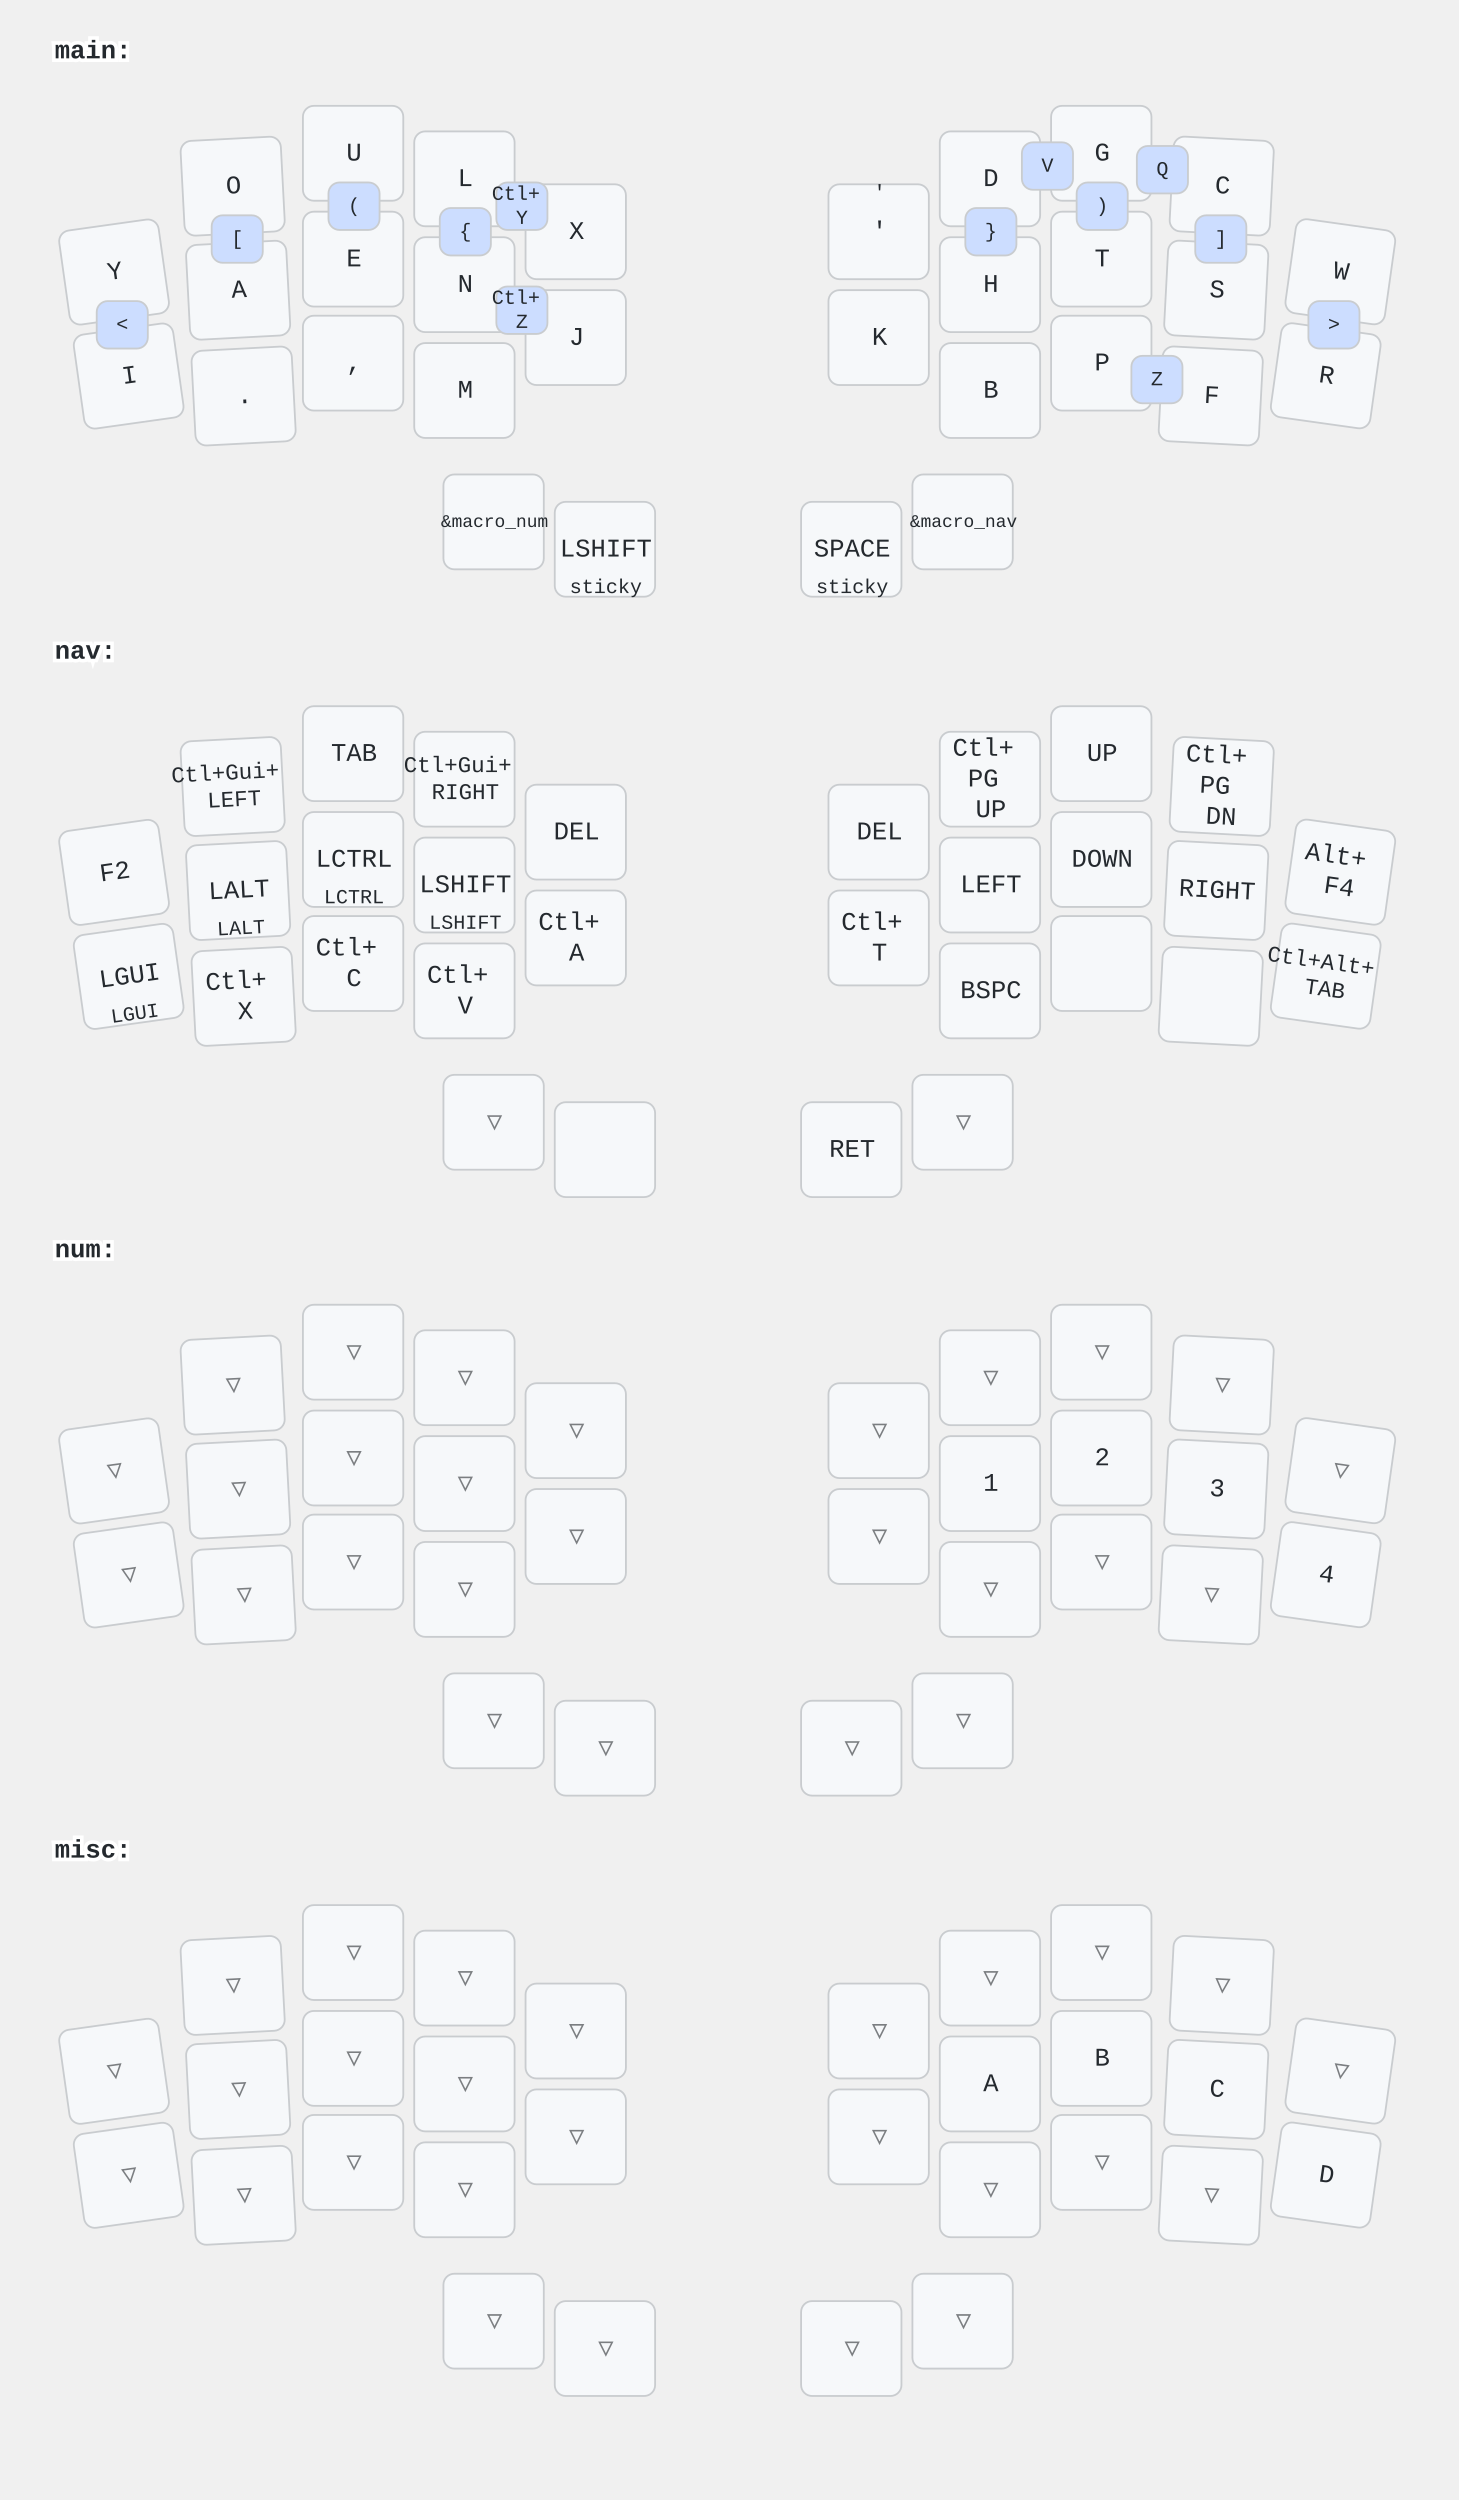
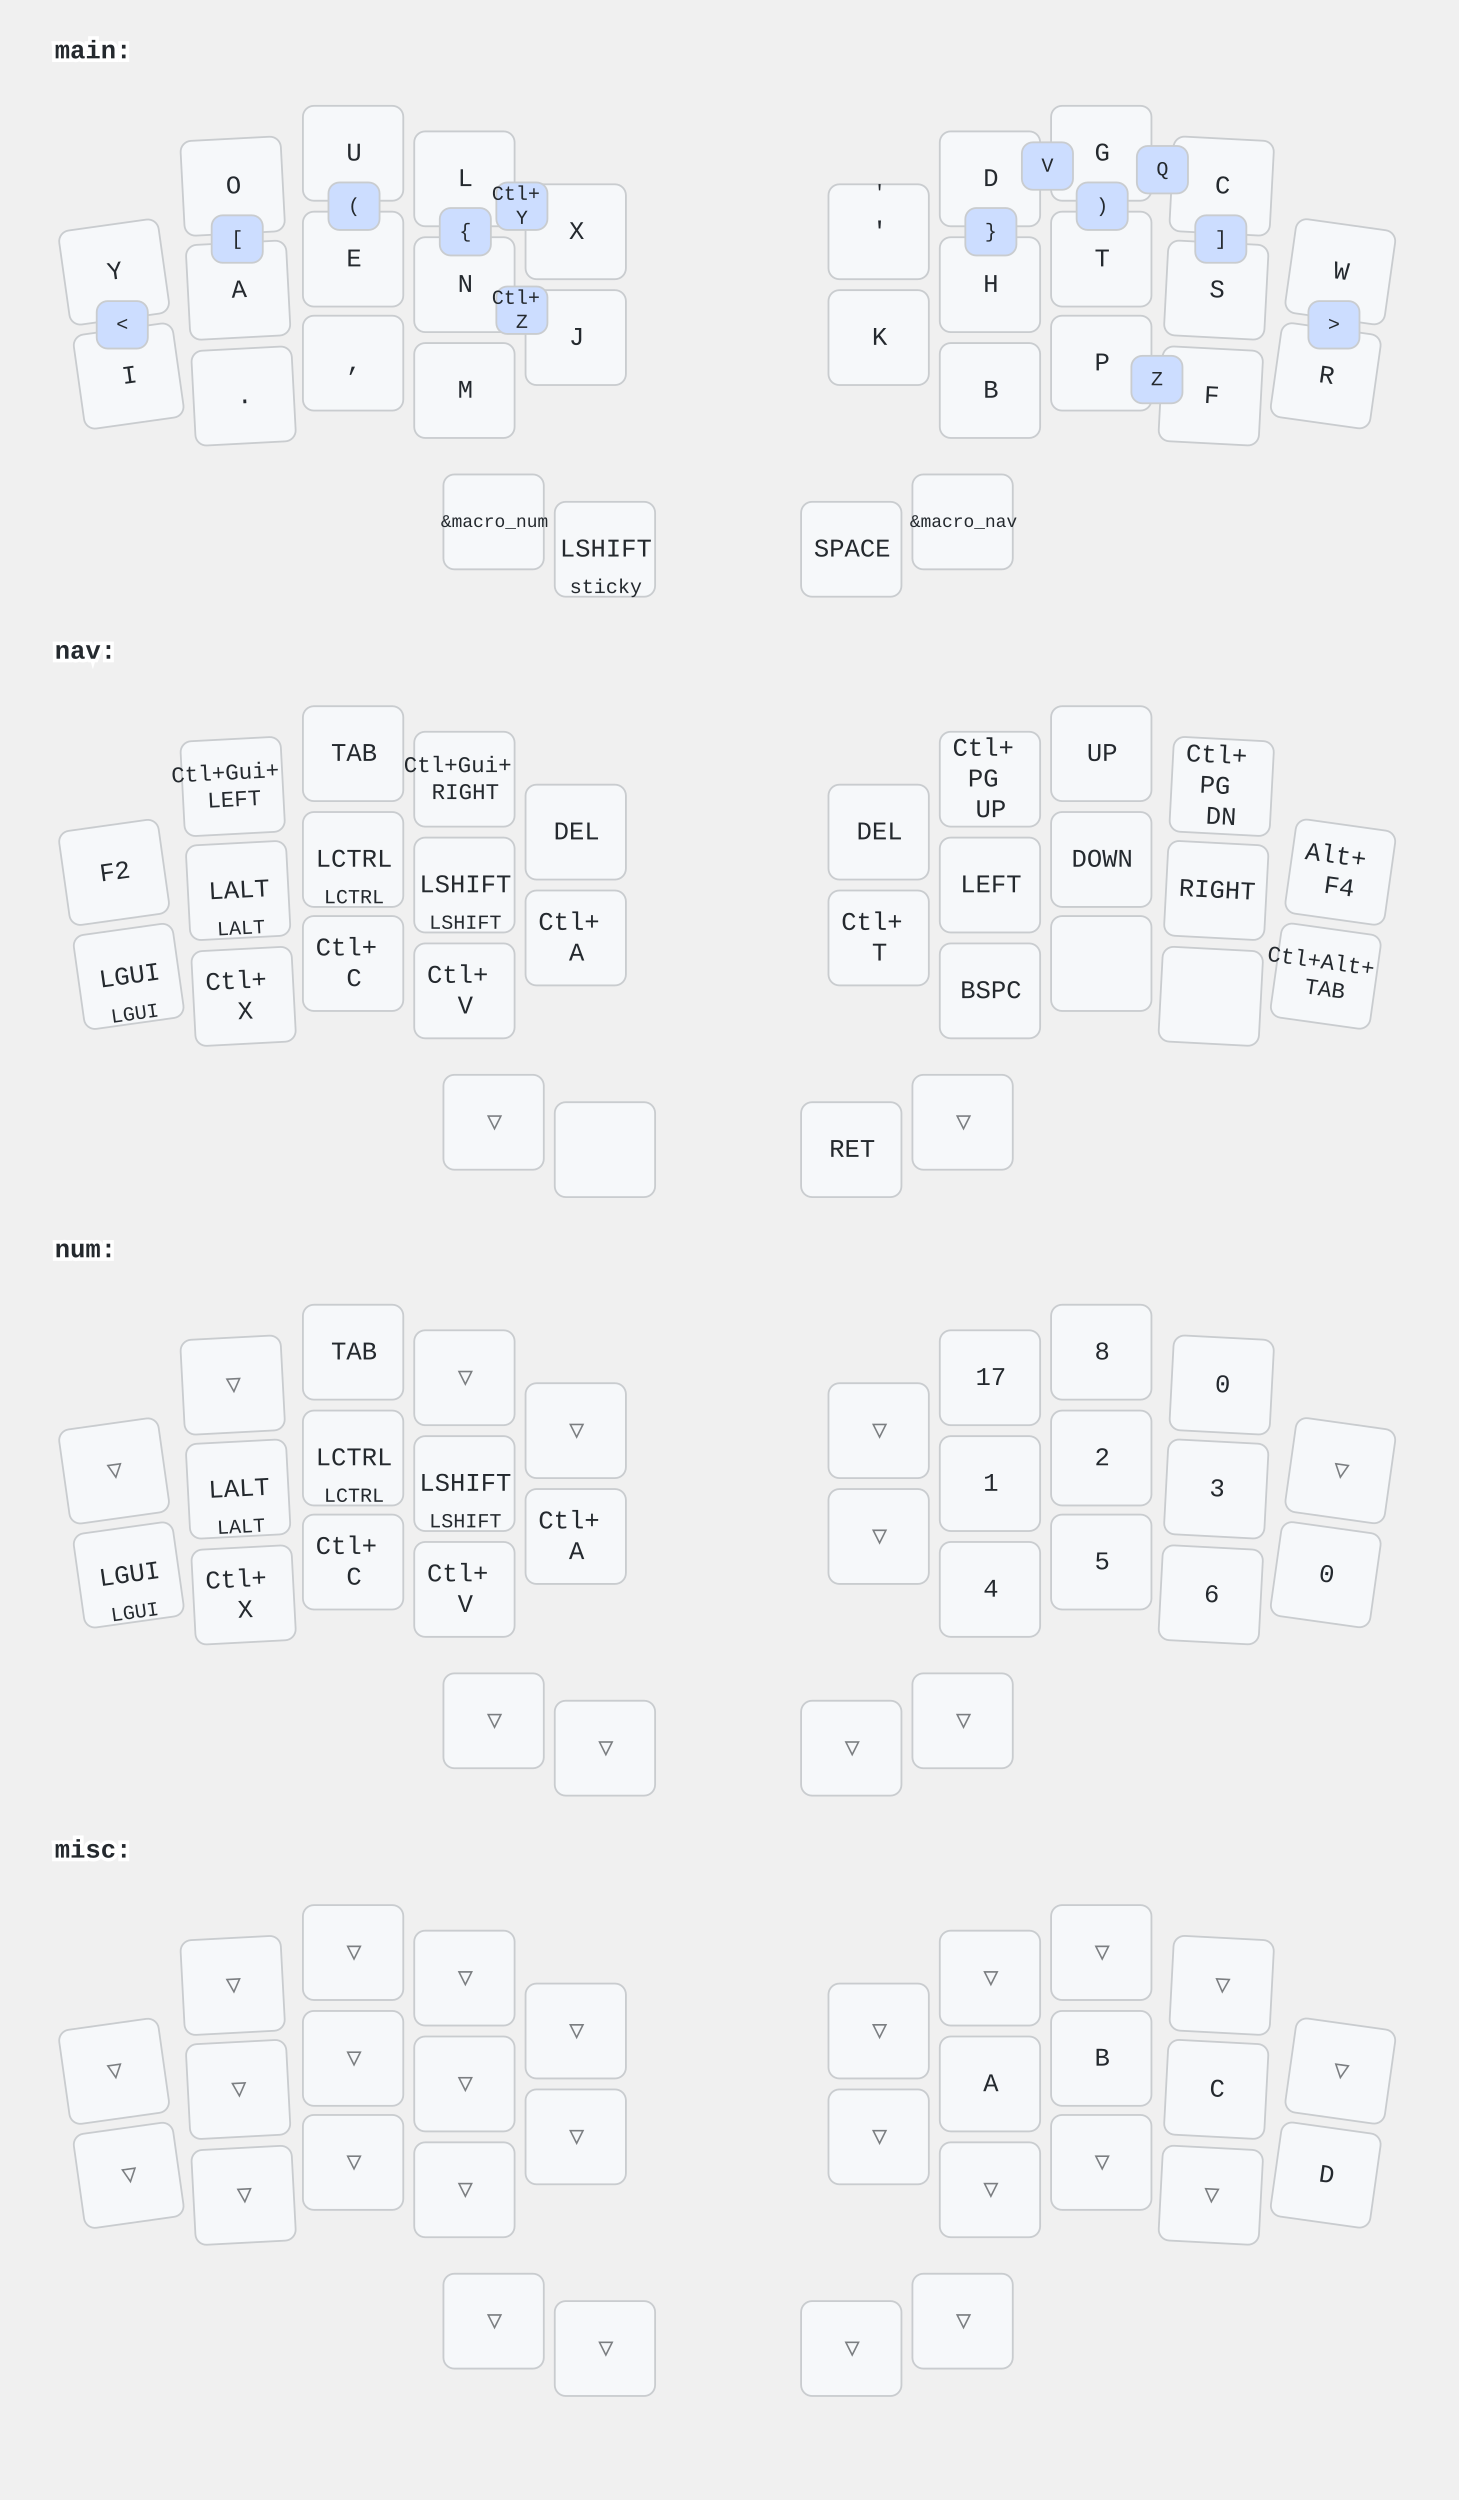
<svg xmlns="http://www.w3.org/2000/svg" width="799" height="1370" viewBox="0 0 799 1370" class="keymap">
  <style>/* inherit to force styles through use tags */
svg path {
    fill: inherit;
}

/* font and background color specifications */
svg.keymap {
    font-family: SFMono-Regular,Consolas,Liberation Mono,Menlo,monospace;
    font-size: 14px;
    font-kerning: normal;
    text-rendering: optimizeLegibility;
    fill: #24292e;
}

/* default key styling */
rect.key {
    fill: #f6f8fa;
}

rect.key, rect.combo {
    stroke: #c9cccf;
    stroke-width: 1;
}

/* default key side styling, only used is draw_key_sides is set */
rect.side {
    filter: brightness(90%);
}

/* color accent for combo boxes */
rect.combo, rect.combo-separate {
    fill: #cdf;
}

/* color accent for held keys */
rect.held, rect.combo.held {
    fill: #fdd;
}

/* color accent for ghost (optional) keys */
rect.ghost, rect.combo.ghost {
    stroke-dasharray: 4, 4;
    stroke-width: 2;
}

text {
    text-anchor: middle;
    dominant-baseline: middle;
}

/* styling for layer labels */
text.label {
    font-weight: bold;
    text-anchor: start;
    stroke: white;
    stroke-width: 4;
    paint-order: stroke;
}

/* styling for optional footer */
text.footer {
    text-anchor: end;
    dominant-baseline: auto;
    stroke: white;
    stroke-width: 4;
    paint-order: stroke;
}

/* styling for combo tap, and key hold/shifted label text */
text.combo, text.hold, text.shifted {
    font-size: 11px;
}

text.hold {
    text-anchor: middle;
    dominant-baseline: auto;
}

text.shifted {
    text-anchor: middle;
    dominant-baseline: hanging;
}

text.layer-activator {
    text-decoration: underline;
}

/* styling for hold/shifted label text in combo box */
text.combo.hold, text.combo.shifted {
    font-size: 8px;
}

/* lighter symbol for transparent keys */
text.trans {
    fill: #7b7e81;
}

/* styling for combo dendrons */
path.combo {
    stroke-width: 1;
    stroke: gray;
    fill: none;
}

/* Start Tabler Icons Cleanup */
/* cannot use height/width with glyphs */
.icon-tabler &gt; path {
    fill: inherit;
    stroke: inherit;
    stroke-width: 2;
}
/* hide tabler's default box */
.icon-tabler &gt; path[stroke="none"][fill="none"] {
    visibility: hidden;
}
/* End Tabler Icons Cleanup */
</style>
  <g transform="translate(30, 0)" class="layer-main">
    <text x="0" y="28" class="label" id="main">main:</text>
    <g transform="translate(0, 56)">
      <g transform="translate(33, 93) rotate(-8.0)" class="key keypos-0">
        <rect rx="6" ry="6" x="-28" y="-26" width="55" height="52" class="key" />
        <text x="0" y="0" class="key tap">Y</text>
      </g>
      <g transform="translate(98, 46) rotate(-3.0)" class="key keypos-1">
        <rect rx="6" ry="6" x="-28" y="-26" width="55" height="52" class="key" />
        <text x="0" y="0" class="key tap">O</text>
      </g>
      <g transform="translate(164, 28)" class="key keypos-2">
        <rect rx="6" ry="6" x="-28" y="-26" width="55" height="52" class="key" />
        <text x="0" y="0" class="key tap">U</text>
      </g>
      <g transform="translate(225, 42)" class="key keypos-3">
        <rect rx="6" ry="6" x="-28" y="-26" width="55" height="52" class="key" />
        <text x="0" y="0" class="key tap">L</text>
      </g>
      <g transform="translate(286, 71)" class="key keypos-4">
        <rect rx="6" ry="6" x="-28" y="-26" width="55" height="52" class="key" />
        <text x="0" y="0" class="key tap">X</text>
      </g>
      <g transform="translate(452, 71)" class="key keypos-5">
        <rect rx="6" ry="6" x="-28" y="-26" width="55" height="52" class="key" />
        <text x="0" y="0" class="key tap">'</text>
        <text x="0" y="-24" class="key shifted">'</text>
      </g>
      <g transform="translate(513, 42)" class="key keypos-6">
        <rect rx="6" ry="6" x="-28" y="-26" width="55" height="52" class="key" />
        <text x="0" y="0" class="key tap">D</text>
      </g>
      <g transform="translate(574, 28)" class="key keypos-7">
        <rect rx="6" ry="6" x="-28" y="-26" width="55" height="52" class="key" />
        <text x="0" y="0" class="key tap">G</text>
      </g>
      <g transform="translate(640, 46) rotate(3.0)" class="key keypos-8">
        <rect rx="6" ry="6" x="-28" y="-26" width="55" height="52" class="key" />
        <text x="0" y="0" class="key tap">C</text>
      </g>
      <g transform="translate(705, 93) rotate(8.0)" class="key keypos-9">
        <rect rx="6" ry="6" x="-28" y="-26" width="55" height="52" class="key" />
        <text x="0" y="0" class="key tap">W</text>
      </g>
      <g transform="translate(41, 150) rotate(-8.0)" class="key keypos-10">
        <rect rx="6" ry="6" x="-28" y="-26" width="55" height="52" class="key" />
        <text x="0" y="0" class="key tap">I</text>
      </g>
      <g transform="translate(101, 103) rotate(-3.0)" class="key keypos-11">
        <rect rx="6" ry="6" x="-28" y="-26" width="55" height="52" class="key" />
        <text x="0" y="0" class="key tap">A</text>
      </g>
      <g transform="translate(164, 86)" class="key keypos-12">
        <rect rx="6" ry="6" x="-28" y="-26" width="55" height="52" class="key" />
        <text x="0" y="0" class="key tap">E</text>
      </g>
      <g transform="translate(225, 100)" class="key keypos-13">
        <rect rx="6" ry="6" x="-28" y="-26" width="55" height="52" class="key" />
        <text x="0" y="0" class="key tap">N</text>
      </g>
      <g transform="translate(286, 129)" class="key keypos-14">
        <rect rx="6" ry="6" x="-28" y="-26" width="55" height="52" class="key" />
        <text x="0" y="0" class="key tap">J</text>
      </g>
      <g transform="translate(452, 129)" class="key keypos-15">
        <rect rx="6" ry="6" x="-28" y="-26" width="55" height="52" class="key" />
        <text x="0" y="0" class="key tap">K</text>
      </g>
      <g transform="translate(513, 100)" class="key keypos-16">
        <rect rx="6" ry="6" x="-28" y="-26" width="55" height="52" class="key" />
        <text x="0" y="0" class="key tap">H</text>
      </g>
      <g transform="translate(574, 86)" class="key keypos-17">
        <rect rx="6" ry="6" x="-28" y="-26" width="55" height="52" class="key" />
        <text x="0" y="0" class="key tap">T</text>
      </g>
      <g transform="translate(637, 103) rotate(3.0)" class="key keypos-18">
        <rect rx="6" ry="6" x="-28" y="-26" width="55" height="52" class="key" />
        <text x="0" y="0" class="key tap">S</text>
      </g>
      <g transform="translate(697, 150) rotate(8.0)" class="key keypos-19">
        <rect rx="6" ry="6" x="-28" y="-26" width="55" height="52" class="key" />
        <text x="0" y="0" class="key tap">R</text>
      </g>
      <g transform="translate(104, 161) rotate(-3.0)" class="key keypos-20">
        <rect rx="6" ry="6" x="-28" y="-26" width="55" height="52" class="key" />
        <text x="0" y="0" class="key tap">.</text>
      </g>
      <g transform="translate(164, 143)" class="key keypos-21">
        <rect rx="6" ry="6" x="-28" y="-26" width="55" height="52" class="key" />
        <text x="0" y="0" class="key tap">,</text>
      </g>
      <g transform="translate(225, 158)" class="key keypos-22">
        <rect rx="6" ry="6" x="-28" y="-26" width="55" height="52" class="key" />
        <text x="0" y="0" class="key tap">M</text>
      </g>
      <g transform="translate(513, 158)" class="key keypos-23">
        <rect rx="6" ry="6" x="-28" y="-26" width="55" height="52" class="key" />
        <text x="0" y="0" class="key tap">B</text>
      </g>
      <g transform="translate(574, 143)" class="key keypos-24">
        <rect rx="6" ry="6" x="-28" y="-26" width="55" height="52" class="key" />
        <text x="0" y="0" class="key tap">P</text>
      </g>
      <g transform="translate(634, 161) rotate(3.0)" class="key keypos-25">
        <rect rx="6" ry="6" x="-28" y="-26" width="55" height="52" class="key" />
        <text x="0" y="0" class="key tap">F</text>
      </g>
      <g transform="translate(241, 230)" class="key keypos-26">
        <rect rx="6" ry="6" x="-28" y="-26" width="55" height="52" class="key" />
        <text x="0" y="0" class="key tap">
          <tspan style="font-size: 70%">&amp;macro_num</tspan>
        </text>
      </g>
      <g transform="translate(302, 245)" class="key keypos-27">
        <rect rx="6" ry="6" x="-28" y="-26" width="55" height="52" class="key" />
        <text x="0" y="0" class="key tap">LSHIFT</text>
        <text x="0" y="24" class="key hold">sticky</text>
      </g>
      <g transform="translate(437, 245)" class="key keypos-28">
        <rect rx="6" ry="6" x="-28" y="-26" width="55" height="52" class="key" />
        <text x="0" y="0" class="key tap">SPACE</text>
-         <text x="0" y="24" class="key hold">sticky</text>
      </g>
      <g transform="translate(498, 230)" class="key keypos-29">
        <rect rx="6" ry="6" x="-28" y="-26" width="55" height="52" class="key" />
        <text x="0" y="0" class="key tap">
          <tspan style="font-size: 70%">&amp;macro_nav</tspan>
        </text>
      </g>
      <g class="combo combopos-0">
        <rect rx="6" ry="6" x="530" y="22" width="28" height="26" class="combo" />
        <text x="544" y="35" class="combo tap">V</text>
      </g>
      <g class="combo combopos-1">
        <rect rx="6" ry="6" x="593" y="24" width="28" height="26" class="combo" />
        <text x="607" y="37" class="combo tap">Q</text>
      </g>
      <g class="combo combopos-2">
        <rect rx="6" ry="6" x="590" y="139" width="28" height="26" class="combo" />
        <text x="604" y="152" class="combo tap">Z</text>
      </g>
      <g class="combo combopos-3">
        <rect rx="6" ry="6" x="242" y="44" width="28" height="26" class="combo" />
        <text x="256" y="57" class="combo tap">
          <tspan x="256" dy="-0.6em">Ctl+</tspan>
          <tspan x="256" dy="1.2em">Y</tspan>
        </text>
      </g>
      <g class="combo combopos-4">
        <rect rx="6" ry="6" x="242" y="101" width="28" height="26" class="combo" />
        <text x="256" y="114" class="combo tap">
          <tspan x="256" dy="-0.6em">Ctl+</tspan>
          <tspan x="256" dy="1.2em">Z</tspan>
        </text>
      </g>
      <g class="combo combopos-5">
        <rect rx="6" ry="6" x="23" y="109" width="28" height="26" class="combo" />
        <text x="37" y="122" class="combo tap">&lt;</text>
      </g>
      <g class="combo combopos-6">
        <rect rx="6" ry="6" x="86" y="62" width="28" height="26" class="combo" />
        <text x="100" y="75" class="combo tap">[</text>
      </g>
      <g class="combo combopos-7">
        <rect rx="6" ry="6" x="150" y="44" width="28" height="26" class="combo" />
        <text x="164" y="57" class="combo tap">(</text>
      </g>
      <g class="combo combopos-8">
        <rect rx="6" ry="6" x="211" y="58" width="28" height="26" class="combo" />
        <text x="225" y="71" class="combo tap">{</text>
      </g>
      <g class="combo combopos-9">
        <rect rx="6" ry="6" x="687" y="109" width="28" height="26" class="combo" />
        <text x="701" y="122" class="combo tap">&gt;</text>
      </g>
      <g class="combo combopos-10">
        <rect rx="6" ry="6" x="499" y="58" width="28" height="26" class="combo" />
        <text x="513" y="71" class="combo tap">}</text>
      </g>
      <g class="combo combopos-11">
        <rect rx="6" ry="6" x="560" y="44" width="28" height="26" class="combo" />
        <text x="574" y="57" class="combo tap">)</text>
      </g>
      <g class="combo combopos-12">
        <rect rx="6" ry="6" x="625" y="62" width="28" height="26" class="combo" />
        <text x="639" y="75" class="combo tap">]</text>
      </g>
    </g>
  </g>
  <g transform="translate(30, 329)" class="layer-nav">
    <text x="0" y="28" class="label" id="nav">nav:</text>
    <g transform="translate(0, 56)">
      <g transform="translate(33, 93) rotate(-8.0)" class="key keypos-0">
        <rect rx="6" ry="6" x="-28" y="-26" width="55" height="52" class="key" />
        <text x="0" y="0" class="key tap">F2</text>
      </g>
      <g transform="translate(98, 46) rotate(-3.0)" class="key keypos-1">
        <rect rx="6" ry="6" x="-28" y="-26" width="55" height="52" class="key" />
        <text x="0" y="0" class="key tap">
          <tspan x="0" dy="-0.6em" style="font-size: 88%">Ctl+Gui+</tspan>
          <tspan x="0" dy="1.2em" style="font-size: 88%">LEFT</tspan>
        </text>
      </g>
      <g transform="translate(164, 28)" class="key keypos-2">
        <rect rx="6" ry="6" x="-28" y="-26" width="55" height="52" class="key" />
        <text x="0" y="0" class="key tap">TAB</text>
      </g>
      <g transform="translate(225, 42)" class="key keypos-3">
        <rect rx="6" ry="6" x="-28" y="-26" width="55" height="52" class="key" />
        <text x="0" y="0" class="key tap">
          <tspan x="0" dy="-0.6em" style="font-size: 88%">Ctl+Gui+</tspan>
          <tspan x="0" dy="1.2em" style="font-size: 88%">RIGHT</tspan>
        </text>
      </g>
      <g transform="translate(286, 71)" class="key keypos-4">
        <rect rx="6" ry="6" x="-28" y="-26" width="55" height="52" class="key" />
        <text x="0" y="0" class="key tap">DEL</text>
      </g>
      <g transform="translate(452, 71)" class="key keypos-5">
        <rect rx="6" ry="6" x="-28" y="-26" width="55" height="52" class="key" />
        <text x="0" y="0" class="key tap">DEL</text>
      </g>
      <g transform="translate(513, 42)" class="key keypos-6">
        <rect rx="6" ry="6" x="-28" y="-26" width="55" height="52" class="key" />
        <text x="0" y="0" class="key tap">
          <tspan x="0" dy="-1.2em">Ctl+</tspan>
          <tspan x="0" dy="1.2em">PG</tspan>
          <tspan x="0" dy="1.2em">UP</tspan>
        </text>
      </g>
      <g transform="translate(574, 28)" class="key keypos-7">
        <rect rx="6" ry="6" x="-28" y="-26" width="55" height="52" class="key" />
        <text x="0" y="0" class="key tap">UP</text>
      </g>
      <g transform="translate(640, 46) rotate(3.0)" class="key keypos-8">
        <rect rx="6" ry="6" x="-28" y="-26" width="55" height="52" class="key" />
        <text x="0" y="0" class="key tap">
          <tspan x="0" dy="-1.2em">Ctl+</tspan>
          <tspan x="0" dy="1.2em">PG</tspan>
          <tspan x="0" dy="1.2em">DN</tspan>
        </text>
      </g>
      <g transform="translate(705, 93) rotate(8.0)" class="key keypos-9">
        <rect rx="6" ry="6" x="-28" y="-26" width="55" height="52" class="key" />
        <text x="0" y="0" class="key tap">
          <tspan x="0" dy="-0.6em">Alt+</tspan>
          <tspan x="0" dy="1.2em">F4</tspan>
        </text>
      </g>
      <g transform="translate(41, 150) rotate(-8.0)" class="key keypos-10">
        <rect rx="6" ry="6" x="-28" y="-26" width="55" height="52" class="key" />
        <text x="0" y="0" class="key tap">LGUI</text>
        <text x="0" y="24" class="key hold">LGUI</text>
      </g>
      <g transform="translate(101, 103) rotate(-3.0)" class="key keypos-11">
        <rect rx="6" ry="6" x="-28" y="-26" width="55" height="52" class="key" />
        <text x="0" y="0" class="key tap">LALT</text>
        <text x="0" y="24" class="key hold">LALT</text>
      </g>
      <g transform="translate(164, 86)" class="key keypos-12">
        <rect rx="6" ry="6" x="-28" y="-26" width="55" height="52" class="key" />
        <text x="0" y="0" class="key tap">LCTRL</text>
        <text x="0" y="24" class="key hold">LCTRL</text>
      </g>
      <g transform="translate(225, 100)" class="key keypos-13">
        <rect rx="6" ry="6" x="-28" y="-26" width="55" height="52" class="key" />
        <text x="0" y="0" class="key tap">LSHIFT</text>
        <text x="0" y="24" class="key hold">LSHIFT</text>
      </g>
      <g transform="translate(286, 129)" class="key keypos-14">
        <rect rx="6" ry="6" x="-28" y="-26" width="55" height="52" class="key" />
        <text x="0" y="0" class="key tap">
          <tspan x="0" dy="-0.6em">Ctl+</tspan>
          <tspan x="0" dy="1.2em">A</tspan>
        </text>
      </g>
      <g transform="translate(452, 129)" class="key keypos-15">
        <rect rx="6" ry="6" x="-28" y="-26" width="55" height="52" class="key" />
        <text x="0" y="0" class="key tap">
          <tspan x="0" dy="-0.6em">Ctl+</tspan>
          <tspan x="0" dy="1.2em">T</tspan>
        </text>
      </g>
      <g transform="translate(513, 100)" class="key keypos-16">
        <rect rx="6" ry="6" x="-28" y="-26" width="55" height="52" class="key" />
        <text x="0" y="0" class="key tap">LEFT</text>
      </g>
      <g transform="translate(574, 86)" class="key keypos-17">
        <rect rx="6" ry="6" x="-28" y="-26" width="55" height="52" class="key" />
        <text x="0" y="0" class="key tap">DOWN</text>
      </g>
      <g transform="translate(637, 103) rotate(3.0)" class="key keypos-18">
        <rect rx="6" ry="6" x="-28" y="-26" width="55" height="52" class="key" />
        <text x="0" y="0" class="key tap">RIGHT</text>
      </g>
      <g transform="translate(697, 150) rotate(8.0)" class="key keypos-19">
        <rect rx="6" ry="6" x="-28" y="-26" width="55" height="52" class="key" />
        <text x="0" y="0" class="key tap">
          <tspan x="0" dy="-0.6em" style="font-size: 88%">Ctl+Alt+</tspan>
          <tspan x="0" dy="1.2em" style="font-size: 88%">TAB</tspan>
        </text>
      </g>
      <g transform="translate(104, 161) rotate(-3.0)" class="key keypos-20">
        <rect rx="6" ry="6" x="-28" y="-26" width="55" height="52" class="key" />
        <text x="0" y="0" class="key tap">
          <tspan x="0" dy="-0.6em">Ctl+</tspan>
          <tspan x="0" dy="1.2em">X</tspan>
        </text>
      </g>
      <g transform="translate(164, 143)" class="key keypos-21">
        <rect rx="6" ry="6" x="-28" y="-26" width="55" height="52" class="key" />
        <text x="0" y="0" class="key tap">
          <tspan x="0" dy="-0.6em">Ctl+</tspan>
          <tspan x="0" dy="1.2em">C</tspan>
        </text>
      </g>
      <g transform="translate(225, 158)" class="key keypos-22">
        <rect rx="6" ry="6" x="-28" y="-26" width="55" height="52" class="key" />
        <text x="0" y="0" class="key tap">
          <tspan x="0" dy="-0.6em">Ctl+</tspan>
          <tspan x="0" dy="1.2em">V</tspan>
        </text>
      </g>
      <g transform="translate(513, 158)" class="key keypos-23">
        <rect rx="6" ry="6" x="-28" y="-26" width="55" height="52" class="key" />
        <text x="0" y="0" class="key tap">BSPC</text>
      </g>
      <g transform="translate(574, 143)" class="key keypos-24">
        <rect rx="6" ry="6" x="-28" y="-26" width="55" height="52" class="key" />
      </g>
      <g transform="translate(634, 161) rotate(3.0)" class="key keypos-25">
        <rect rx="6" ry="6" x="-28" y="-26" width="55" height="52" class="key" />
      </g>
      <g transform="translate(241, 230)" class="key trans keypos-26">
        <rect rx="6" ry="6" x="-28" y="-26" width="55" height="52" class="key trans" />
        <text x="0" y="0" class="key trans tap">▽</text>
      </g>
      <g transform="translate(302, 245)" class="key keypos-27">
        <rect rx="6" ry="6" x="-28" y="-26" width="55" height="52" class="key" />
      </g>
      <g transform="translate(437, 245)" class="key keypos-28">
        <rect rx="6" ry="6" x="-28" y="-26" width="55" height="52" class="key" />
        <text x="0" y="0" class="key tap">RET</text>
      </g>
      <g transform="translate(498, 230)" class="key trans keypos-29">
        <rect rx="6" ry="6" x="-28" y="-26" width="55" height="52" class="key trans" />
        <text x="0" y="0" class="key trans tap">▽</text>
      </g>
    </g>
  </g>
  <g transform="translate(30, 657)" class="layer-num">
    <text x="0" y="28" class="label" id="num">num:</text>
    <g transform="translate(0, 56)">
      <g transform="translate(33, 93) rotate(-8.0)" class="key trans keypos-0">
        <rect rx="6" ry="6" x="-28" y="-26" width="55" height="52" class="key trans" />
        <text x="0" y="0" class="key trans tap">▽</text>
      </g>
      <g transform="translate(98, 46) rotate(-3.0)" class="key trans keypos-1">
        <rect rx="6" ry="6" x="-28" y="-26" width="55" height="52" class="key trans" />
        <text x="0" y="0" class="key trans tap">▽</text>
      </g>
-       <g transform="translate(164, 28)" class="key trans keypos-2">
-         <rect rx="6" ry="6" x="-28" y="-26" width="55" height="52" class="key trans" />
-         <text x="0" y="0" class="key trans tap">▽</text>
+       <g transform="translate(164, 28)" class="key keypos-2">
+         <rect rx="6" ry="6" x="-28" y="-26" width="55" height="52" class="key" />
+         <text x="0" y="0" class="key tap">TAB</text>
      </g>
      <g transform="translate(225, 42)" class="key trans keypos-3">
        <rect rx="6" ry="6" x="-28" y="-26" width="55" height="52" class="key trans" />
        <text x="0" y="0" class="key trans tap">▽</text>
      </g>
      <g transform="translate(286, 71)" class="key trans keypos-4">
        <rect rx="6" ry="6" x="-28" y="-26" width="55" height="52" class="key trans" />
        <text x="0" y="0" class="key trans tap">▽</text>
      </g>
      <g transform="translate(452, 71)" class="key trans keypos-5">
        <rect rx="6" ry="6" x="-28" y="-26" width="55" height="52" class="key trans" />
        <text x="0" y="0" class="key trans tap">▽</text>
      </g>
-       <g transform="translate(513, 42)" class="key trans keypos-6">
-         <rect rx="6" ry="6" x="-28" y="-26" width="55" height="52" class="key trans" />
-         <text x="0" y="0" class="key trans tap">▽</text>
-       </g>
-       <g transform="translate(574, 28)" class="key trans keypos-7">
-         <rect rx="6" ry="6" x="-28" y="-26" width="55" height="52" class="key trans" />
-         <text x="0" y="0" class="key trans tap">▽</text>
-       </g>
-       <g transform="translate(640, 46) rotate(3.0)" class="key trans keypos-8">
-         <rect rx="6" ry="6" x="-28" y="-26" width="55" height="52" class="key trans" />
-         <text x="0" y="0" class="key trans tap">▽</text>
+       <g transform="translate(513, 42)" class="key keypos-6">
+         <rect rx="6" ry="6" x="-28" y="-26" width="55" height="52" class="key" />
+         <text x="0" y="0" class="key tap">17</text>
+       </g>
+       <g transform="translate(574, 28)" class="key keypos-7">
+         <rect rx="6" ry="6" x="-28" y="-26" width="55" height="52" class="key" />
+         <text x="0" y="0" class="key tap">8</text>
+       </g>
+       <g transform="translate(640, 46) rotate(3.0)" class="key keypos-8">
+         <rect rx="6" ry="6" x="-28" y="-26" width="55" height="52" class="key" />
+         <text x="0" y="0" class="key tap">0</text>
      </g>
      <g transform="translate(705, 93) rotate(8.0)" class="key trans keypos-9">
        <rect rx="6" ry="6" x="-28" y="-26" width="55" height="52" class="key trans" />
        <text x="0" y="0" class="key trans tap">▽</text>
      </g>
-       <g transform="translate(41, 150) rotate(-8.0)" class="key trans keypos-10">
-         <rect rx="6" ry="6" x="-28" y="-26" width="55" height="52" class="key trans" />
-         <text x="0" y="0" class="key trans tap">▽</text>
-       </g>
-       <g transform="translate(101, 103) rotate(-3.0)" class="key trans keypos-11">
-         <rect rx="6" ry="6" x="-28" y="-26" width="55" height="52" class="key trans" />
-         <text x="0" y="0" class="key trans tap">▽</text>
-       </g>
-       <g transform="translate(164, 86)" class="key trans keypos-12">
-         <rect rx="6" ry="6" x="-28" y="-26" width="55" height="52" class="key trans" />
-         <text x="0" y="0" class="key trans tap">▽</text>
-       </g>
-       <g transform="translate(225, 100)" class="key trans keypos-13">
-         <rect rx="6" ry="6" x="-28" y="-26" width="55" height="52" class="key trans" />
-         <text x="0" y="0" class="key trans tap">▽</text>
-       </g>
-       <g transform="translate(286, 129)" class="key trans keypos-14">
-         <rect rx="6" ry="6" x="-28" y="-26" width="55" height="52" class="key trans" />
-         <text x="0" y="0" class="key trans tap">▽</text>
+       <g transform="translate(41, 150) rotate(-8.0)" class="key keypos-10">
+         <rect rx="6" ry="6" x="-28" y="-26" width="55" height="52" class="key" />
+         <text x="0" y="0" class="key tap">LGUI</text>
+         <text x="0" y="24" class="key hold">LGUI</text>
+       </g>
+       <g transform="translate(101, 103) rotate(-3.0)" class="key keypos-11">
+         <rect rx="6" ry="6" x="-28" y="-26" width="55" height="52" class="key" />
+         <text x="0" y="0" class="key tap">LALT</text>
+         <text x="0" y="24" class="key hold">LALT</text>
+       </g>
+       <g transform="translate(164, 86)" class="key keypos-12">
+         <rect rx="6" ry="6" x="-28" y="-26" width="55" height="52" class="key" />
+         <text x="0" y="0" class="key tap">LCTRL</text>
+         <text x="0" y="24" class="key hold">LCTRL</text>
+       </g>
+       <g transform="translate(225, 100)" class="key keypos-13">
+         <rect rx="6" ry="6" x="-28" y="-26" width="55" height="52" class="key" />
+         <text x="0" y="0" class="key tap">LSHIFT</text>
+         <text x="0" y="24" class="key hold">LSHIFT</text>
+       </g>
+       <g transform="translate(286, 129)" class="key keypos-14">
+         <rect rx="6" ry="6" x="-28" y="-26" width="55" height="52" class="key" />
+         <text x="0" y="0" class="key tap">
+           <tspan x="0" dy="-0.6em">Ctl+</tspan>
+           <tspan x="0" dy="1.2em">A</tspan>
+         </text>
      </g>
      <g transform="translate(452, 129)" class="key trans keypos-15">
        <rect rx="6" ry="6" x="-28" y="-26" width="55" height="52" class="key trans" />
        <text x="0" y="0" class="key trans tap">▽</text>
      </g>
      <g transform="translate(513, 100)" class="key keypos-16">
        <rect rx="6" ry="6" x="-28" y="-26" width="55" height="52" class="key" />
        <text x="0" y="0" class="key tap">1</text>
      </g>
      <g transform="translate(574, 86)" class="key keypos-17">
        <rect rx="6" ry="6" x="-28" y="-26" width="55" height="52" class="key" />
        <text x="0" y="0" class="key tap">2</text>
      </g>
      <g transform="translate(637, 103) rotate(3.0)" class="key keypos-18">
        <rect rx="6" ry="6" x="-28" y="-26" width="55" height="52" class="key" />
        <text x="0" y="0" class="key tap">3</text>
      </g>
      <g transform="translate(697, 150) rotate(8.0)" class="key keypos-19">
        <rect rx="6" ry="6" x="-28" y="-26" width="55" height="52" class="key" />
+         <text x="0" y="0" class="key tap">0</text>
+       </g>
+       <g transform="translate(104, 161) rotate(-3.0)" class="key keypos-20">
+         <rect rx="6" ry="6" x="-28" y="-26" width="55" height="52" class="key" />
+         <text x="0" y="0" class="key tap">
+           <tspan x="0" dy="-0.6em">Ctl+</tspan>
+           <tspan x="0" dy="1.2em">X</tspan>
+         </text>
+       </g>
+       <g transform="translate(164, 143)" class="key keypos-21">
+         <rect rx="6" ry="6" x="-28" y="-26" width="55" height="52" class="key" />
+         <text x="0" y="0" class="key tap">
+           <tspan x="0" dy="-0.6em">Ctl+</tspan>
+           <tspan x="0" dy="1.2em">C</tspan>
+         </text>
+       </g>
+       <g transform="translate(225, 158)" class="key keypos-22">
+         <rect rx="6" ry="6" x="-28" y="-26" width="55" height="52" class="key" />
+         <text x="0" y="0" class="key tap">
+           <tspan x="0" dy="-0.6em">Ctl+</tspan>
+           <tspan x="0" dy="1.2em">V</tspan>
+         </text>
+       </g>
+       <g transform="translate(513, 158)" class="key keypos-23">
+         <rect rx="6" ry="6" x="-28" y="-26" width="55" height="52" class="key" />
        <text x="0" y="0" class="key tap">4</text>
      </g>
-       <g transform="translate(104, 161) rotate(-3.0)" class="key trans keypos-20">
-         <rect rx="6" ry="6" x="-28" y="-26" width="55" height="52" class="key trans" />
-         <text x="0" y="0" class="key trans tap">▽</text>
-       </g>
-       <g transform="translate(164, 143)" class="key trans keypos-21">
-         <rect rx="6" ry="6" x="-28" y="-26" width="55" height="52" class="key trans" />
-         <text x="0" y="0" class="key trans tap">▽</text>
-       </g>
-       <g transform="translate(225, 158)" class="key trans keypos-22">
-         <rect rx="6" ry="6" x="-28" y="-26" width="55" height="52" class="key trans" />
-         <text x="0" y="0" class="key trans tap">▽</text>
-       </g>
-       <g transform="translate(513, 158)" class="key trans keypos-23">
-         <rect rx="6" ry="6" x="-28" y="-26" width="55" height="52" class="key trans" />
-         <text x="0" y="0" class="key trans tap">▽</text>
-       </g>
-       <g transform="translate(574, 143)" class="key trans keypos-24">
-         <rect rx="6" ry="6" x="-28" y="-26" width="55" height="52" class="key trans" />
-         <text x="0" y="0" class="key trans tap">▽</text>
-       </g>
-       <g transform="translate(634, 161) rotate(3.0)" class="key trans keypos-25">
-         <rect rx="6" ry="6" x="-28" y="-26" width="55" height="52" class="key trans" />
-         <text x="0" y="0" class="key trans tap">▽</text>
+       <g transform="translate(574, 143)" class="key keypos-24">
+         <rect rx="6" ry="6" x="-28" y="-26" width="55" height="52" class="key" />
+         <text x="0" y="0" class="key tap">5</text>
+       </g>
+       <g transform="translate(634, 161) rotate(3.0)" class="key keypos-25">
+         <rect rx="6" ry="6" x="-28" y="-26" width="55" height="52" class="key" />
+         <text x="0" y="0" class="key tap">6</text>
      </g>
      <g transform="translate(241, 230)" class="key trans keypos-26">
        <rect rx="6" ry="6" x="-28" y="-26" width="55" height="52" class="key trans" />
        <text x="0" y="0" class="key trans tap">▽</text>
      </g>
      <g transform="translate(302, 245)" class="key trans keypos-27">
        <rect rx="6" ry="6" x="-28" y="-26" width="55" height="52" class="key trans" />
        <text x="0" y="0" class="key trans tap">▽</text>
      </g>
      <g transform="translate(437, 245)" class="key trans keypos-28">
        <rect rx="6" ry="6" x="-28" y="-26" width="55" height="52" class="key trans" />
        <text x="0" y="0" class="key trans tap">▽</text>
      </g>
      <g transform="translate(498, 230)" class="key trans keypos-29">
        <rect rx="6" ry="6" x="-28" y="-26" width="55" height="52" class="key trans" />
        <text x="0" y="0" class="key trans tap">▽</text>
      </g>
    </g>
  </g>
  <g transform="translate(30, 986)" class="layer-misc">
    <text x="0" y="28" class="label" id="misc">misc:</text>
    <g transform="translate(0, 56)">
      <g transform="translate(33, 93) rotate(-8.0)" class="key trans keypos-0">
        <rect rx="6" ry="6" x="-28" y="-26" width="55" height="52" class="key trans" />
        <text x="0" y="0" class="key trans tap">▽</text>
      </g>
      <g transform="translate(98, 46) rotate(-3.0)" class="key trans keypos-1">
        <rect rx="6" ry="6" x="-28" y="-26" width="55" height="52" class="key trans" />
        <text x="0" y="0" class="key trans tap">▽</text>
      </g>
      <g transform="translate(164, 28)" class="key trans keypos-2">
        <rect rx="6" ry="6" x="-28" y="-26" width="55" height="52" class="key trans" />
        <text x="0" y="0" class="key trans tap">▽</text>
      </g>
      <g transform="translate(225, 42)" class="key trans keypos-3">
        <rect rx="6" ry="6" x="-28" y="-26" width="55" height="52" class="key trans" />
        <text x="0" y="0" class="key trans tap">▽</text>
      </g>
      <g transform="translate(286, 71)" class="key trans keypos-4">
        <rect rx="6" ry="6" x="-28" y="-26" width="55" height="52" class="key trans" />
        <text x="0" y="0" class="key trans tap">▽</text>
      </g>
      <g transform="translate(452, 71)" class="key trans keypos-5">
        <rect rx="6" ry="6" x="-28" y="-26" width="55" height="52" class="key trans" />
        <text x="0" y="0" class="key trans tap">▽</text>
      </g>
      <g transform="translate(513, 42)" class="key trans keypos-6">
        <rect rx="6" ry="6" x="-28" y="-26" width="55" height="52" class="key trans" />
        <text x="0" y="0" class="key trans tap">▽</text>
      </g>
      <g transform="translate(574, 28)" class="key trans keypos-7">
        <rect rx="6" ry="6" x="-28" y="-26" width="55" height="52" class="key trans" />
        <text x="0" y="0" class="key trans tap">▽</text>
      </g>
      <g transform="translate(640, 46) rotate(3.0)" class="key trans keypos-8">
        <rect rx="6" ry="6" x="-28" y="-26" width="55" height="52" class="key trans" />
        <text x="0" y="0" class="key trans tap">▽</text>
      </g>
      <g transform="translate(705, 93) rotate(8.0)" class="key trans keypos-9">
        <rect rx="6" ry="6" x="-28" y="-26" width="55" height="52" class="key trans" />
        <text x="0" y="0" class="key trans tap">▽</text>
      </g>
      <g transform="translate(41, 150) rotate(-8.0)" class="key trans keypos-10">
        <rect rx="6" ry="6" x="-28" y="-26" width="55" height="52" class="key trans" />
        <text x="0" y="0" class="key trans tap">▽</text>
      </g>
      <g transform="translate(101, 103) rotate(-3.0)" class="key trans keypos-11">
        <rect rx="6" ry="6" x="-28" y="-26" width="55" height="52" class="key trans" />
        <text x="0" y="0" class="key trans tap">▽</text>
      </g>
      <g transform="translate(164, 86)" class="key trans keypos-12">
        <rect rx="6" ry="6" x="-28" y="-26" width="55" height="52" class="key trans" />
        <text x="0" y="0" class="key trans tap">▽</text>
      </g>
      <g transform="translate(225, 100)" class="key trans keypos-13">
        <rect rx="6" ry="6" x="-28" y="-26" width="55" height="52" class="key trans" />
        <text x="0" y="0" class="key trans tap">▽</text>
      </g>
      <g transform="translate(286, 129)" class="key trans keypos-14">
        <rect rx="6" ry="6" x="-28" y="-26" width="55" height="52" class="key trans" />
        <text x="0" y="0" class="key trans tap">▽</text>
      </g>
      <g transform="translate(452, 129)" class="key trans keypos-15">
        <rect rx="6" ry="6" x="-28" y="-26" width="55" height="52" class="key trans" />
        <text x="0" y="0" class="key trans tap">▽</text>
      </g>
      <g transform="translate(513, 100)" class="key keypos-16">
        <rect rx="6" ry="6" x="-28" y="-26" width="55" height="52" class="key" />
        <text x="0" y="0" class="key tap">A</text>
      </g>
      <g transform="translate(574, 86)" class="key keypos-17">
        <rect rx="6" ry="6" x="-28" y="-26" width="55" height="52" class="key" />
        <text x="0" y="0" class="key tap">B</text>
      </g>
      <g transform="translate(637, 103) rotate(3.0)" class="key keypos-18">
        <rect rx="6" ry="6" x="-28" y="-26" width="55" height="52" class="key" />
        <text x="0" y="0" class="key tap">C</text>
      </g>
      <g transform="translate(697, 150) rotate(8.0)" class="key keypos-19">
        <rect rx="6" ry="6" x="-28" y="-26" width="55" height="52" class="key" />
        <text x="0" y="0" class="key tap">D</text>
      </g>
      <g transform="translate(104, 161) rotate(-3.0)" class="key trans keypos-20">
        <rect rx="6" ry="6" x="-28" y="-26" width="55" height="52" class="key trans" />
        <text x="0" y="0" class="key trans tap">▽</text>
      </g>
      <g transform="translate(164, 143)" class="key trans keypos-21">
        <rect rx="6" ry="6" x="-28" y="-26" width="55" height="52" class="key trans" />
        <text x="0" y="0" class="key trans tap">▽</text>
      </g>
      <g transform="translate(225, 158)" class="key trans keypos-22">
        <rect rx="6" ry="6" x="-28" y="-26" width="55" height="52" class="key trans" />
        <text x="0" y="0" class="key trans tap">▽</text>
      </g>
      <g transform="translate(513, 158)" class="key trans keypos-23">
        <rect rx="6" ry="6" x="-28" y="-26" width="55" height="52" class="key trans" />
        <text x="0" y="0" class="key trans tap">▽</text>
      </g>
      <g transform="translate(574, 143)" class="key trans keypos-24">
        <rect rx="6" ry="6" x="-28" y="-26" width="55" height="52" class="key trans" />
        <text x="0" y="0" class="key trans tap">▽</text>
      </g>
      <g transform="translate(634, 161) rotate(3.0)" class="key trans keypos-25">
        <rect rx="6" ry="6" x="-28" y="-26" width="55" height="52" class="key trans" />
        <text x="0" y="0" class="key trans tap">▽</text>
      </g>
      <g transform="translate(241, 230)" class="key trans keypos-26">
        <rect rx="6" ry="6" x="-28" y="-26" width="55" height="52" class="key trans" />
        <text x="0" y="0" class="key trans tap">▽</text>
      </g>
      <g transform="translate(302, 245)" class="key trans keypos-27">
        <rect rx="6" ry="6" x="-28" y="-26" width="55" height="52" class="key trans" />
        <text x="0" y="0" class="key trans tap">▽</text>
      </g>
      <g transform="translate(437, 245)" class="key trans keypos-28">
        <rect rx="6" ry="6" x="-28" y="-26" width="55" height="52" class="key trans" />
        <text x="0" y="0" class="key trans tap">▽</text>
      </g>
      <g transform="translate(498, 230)" class="key trans keypos-29">
        <rect rx="6" ry="6" x="-28" y="-26" width="55" height="52" class="key trans" />
        <text x="0" y="0" class="key trans tap">▽</text>
      </g>
    </g>
  </g>
</svg>
